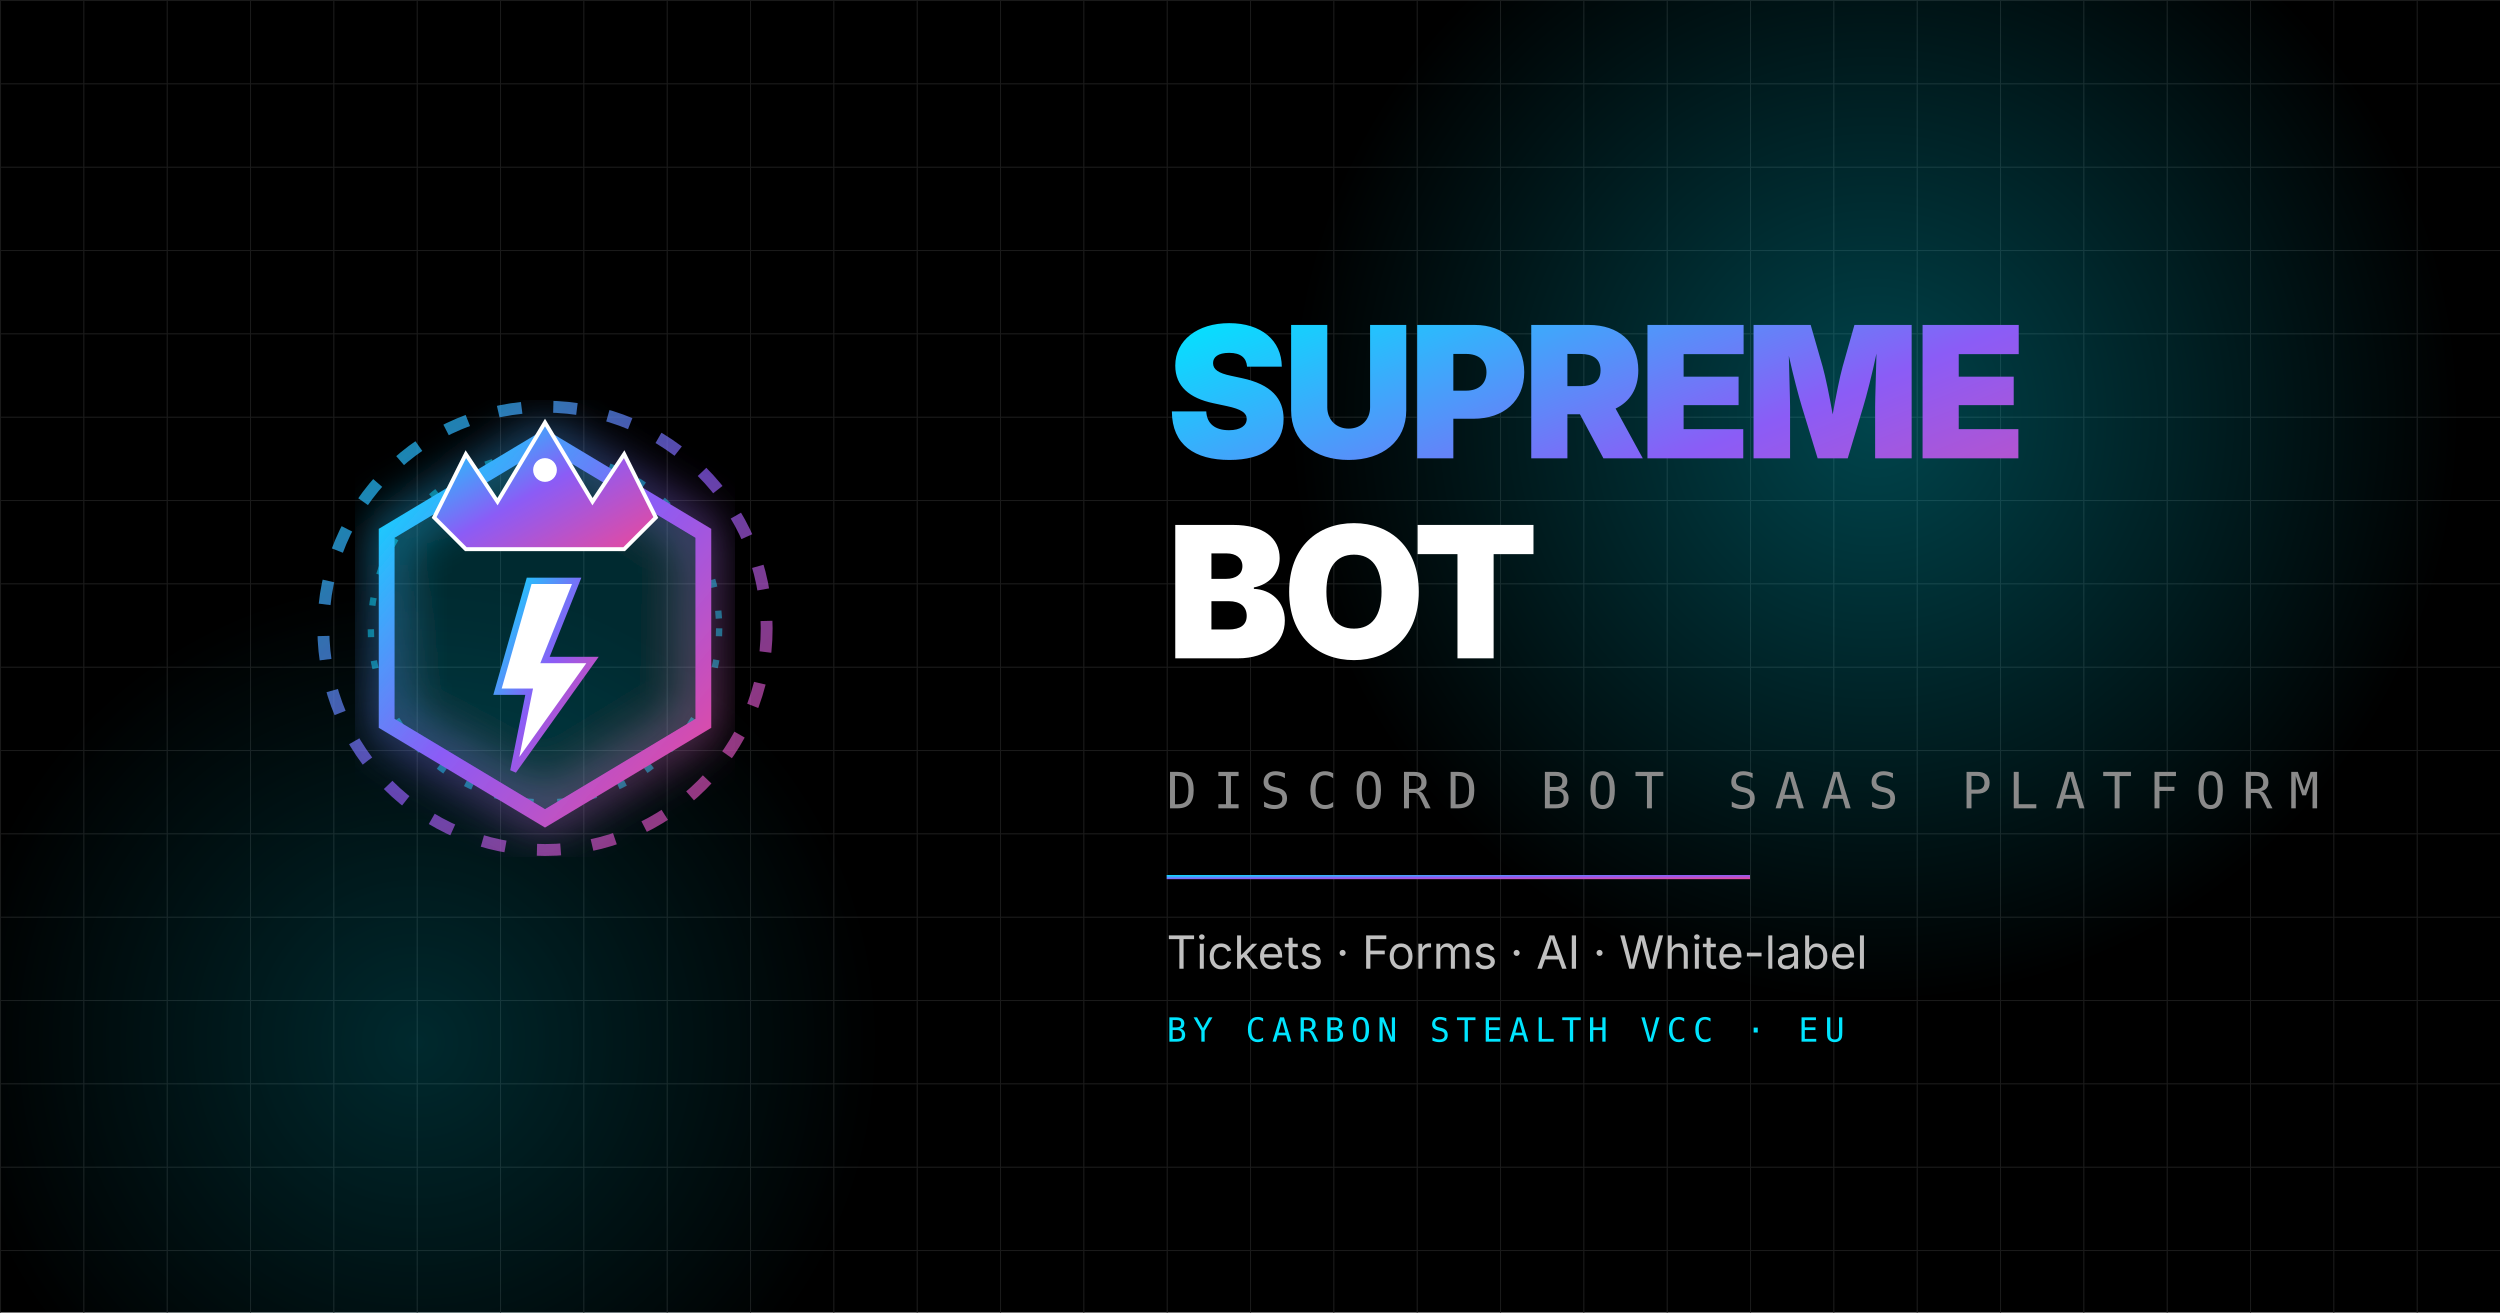
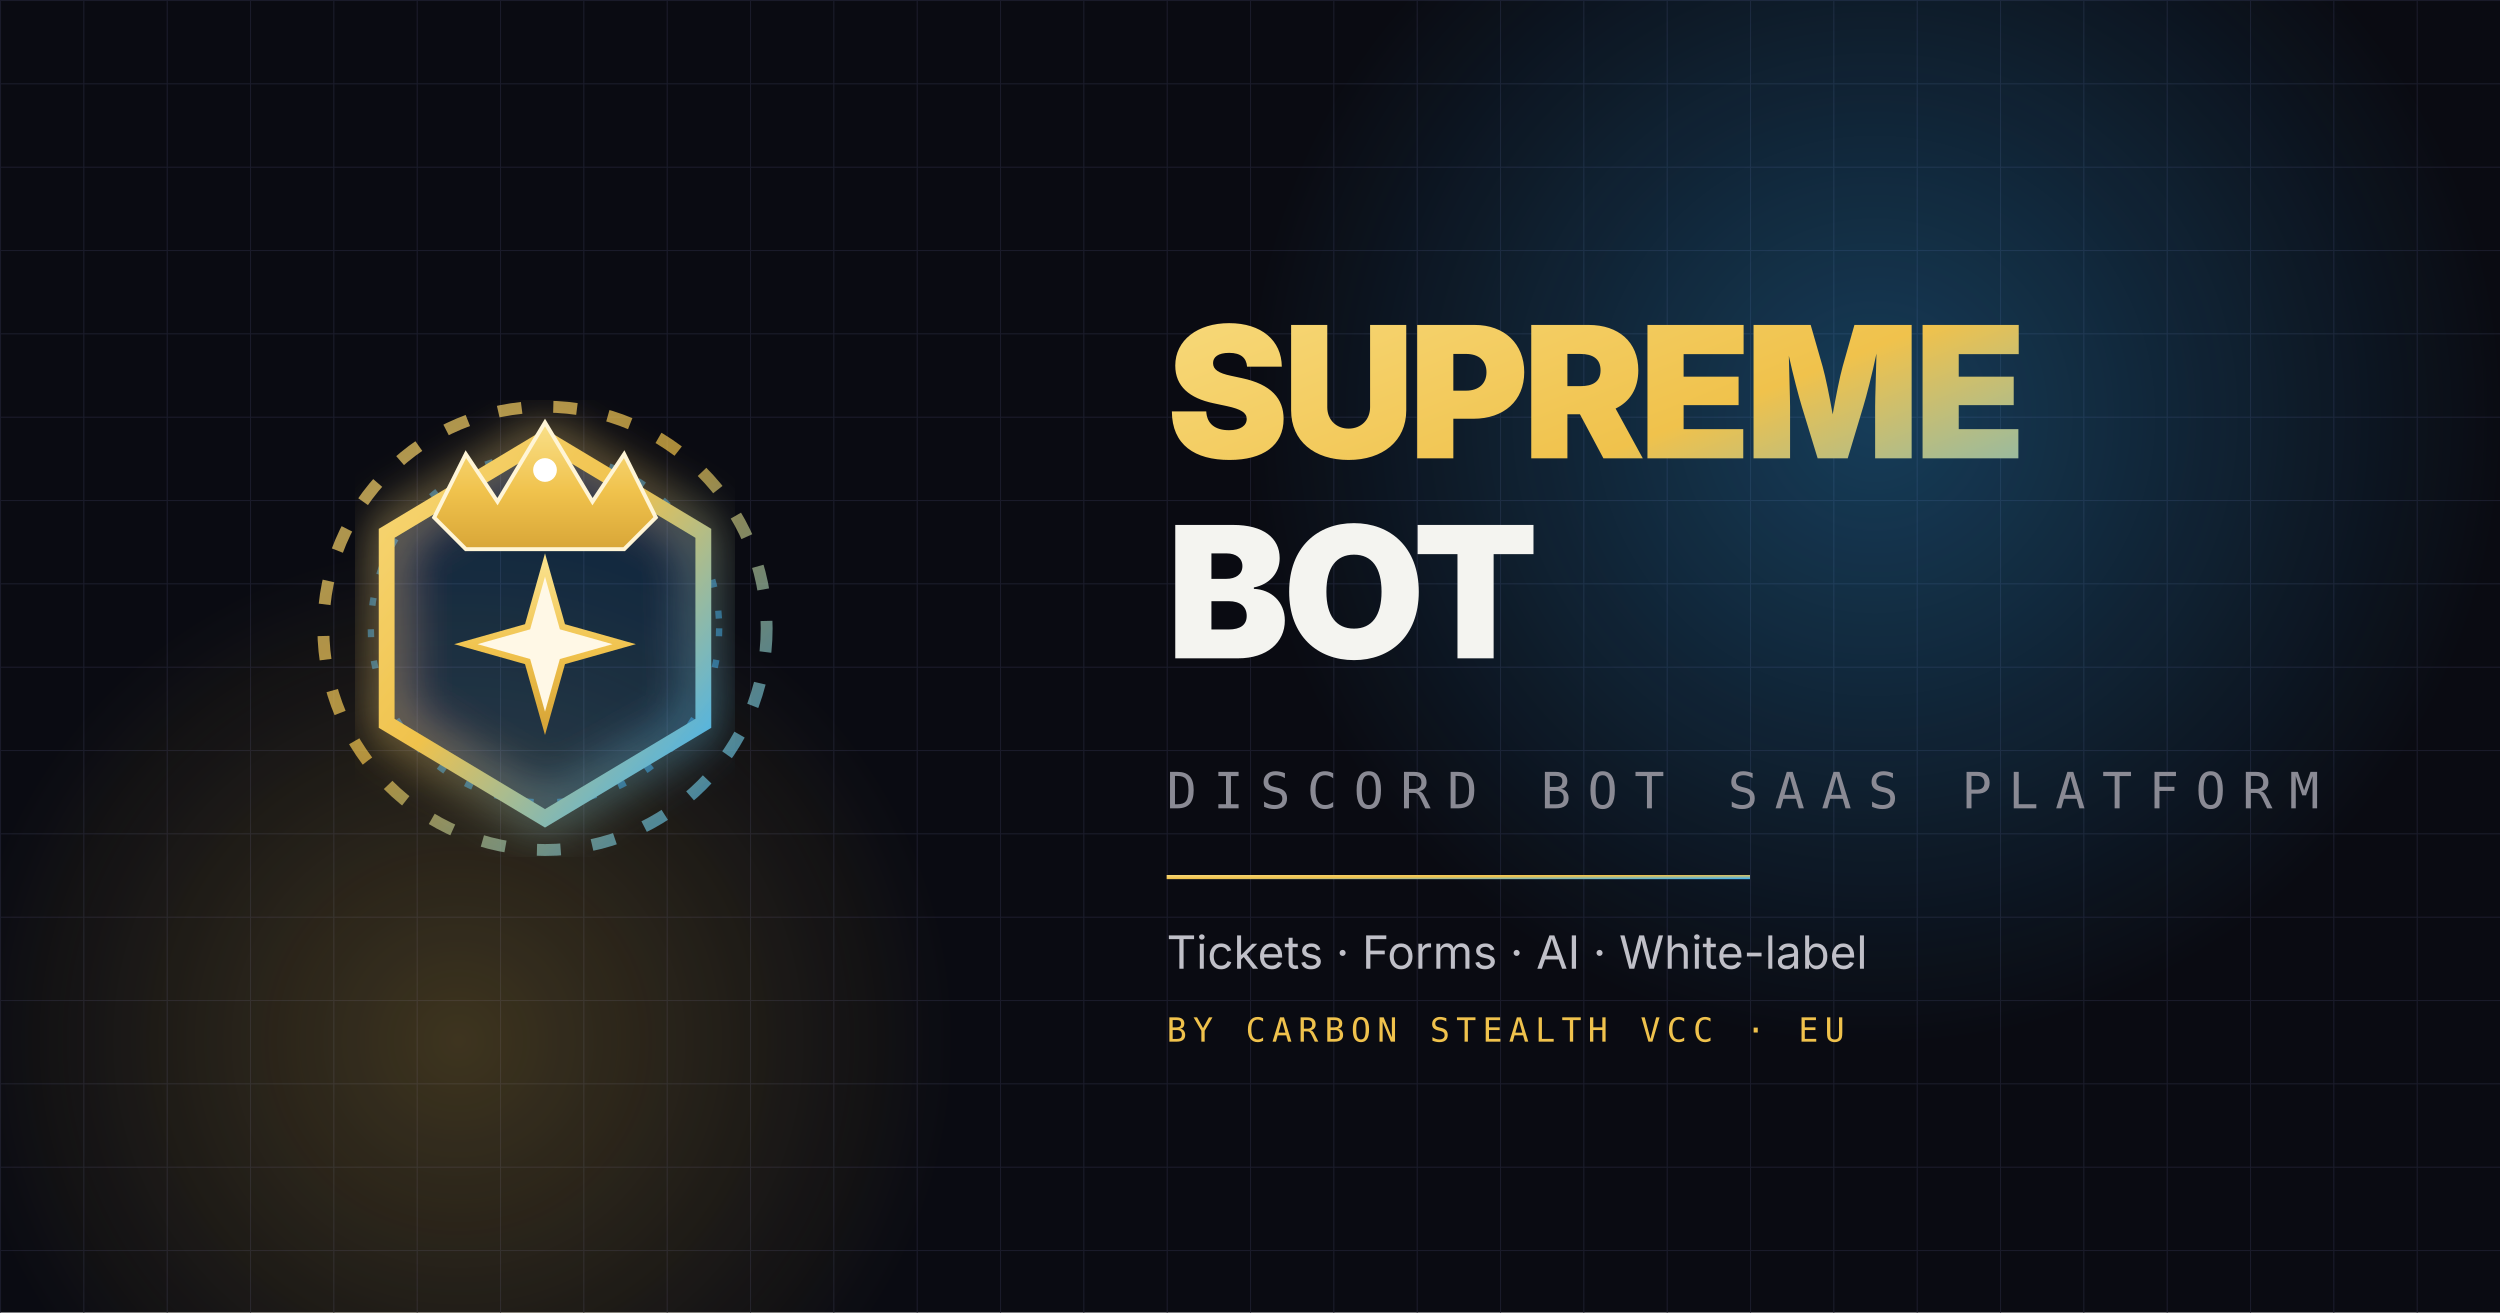
<svg xmlns="http://www.w3.org/2000/svg" viewBox="0 0 1200 630" fill="none">
  <defs>
    <linearGradient id="grad" x1="0%" y1="0%" x2="100%" y2="100%">
-       <stop offset="0%" stop-color="#00e5ff" />
-       <stop offset="50%" stop-color="#8b5cf6" />
-       <stop offset="100%" stop-color="#ec4899" />
+       <stop offset="0%" stop-color="#f7d878" />
+       <stop offset="45%" stop-color="#f0c24c" />
+       <stop offset="100%" stop-color="#33b1ff" />
    </linearGradient>
-     <radialGradient id="glow1" cx="50%" cy="50%">
-       <stop offset="0%" stop-color="#00e5ff" stop-opacity="0.3" />
-       <stop offset="100%" stop-color="#00e5ff" stop-opacity="0" />
+     <linearGradient id="gold" x1="0%" y1="0%" x2="0%" y2="100%">
+       <stop offset="0%" stop-color="#f9e08a" />
+       <stop offset="55%" stop-color="#f0c24c" />
+       <stop offset="100%" stop-color="#d8a638" />
+     </linearGradient>
+     <radialGradient id="glowGold" cx="50%" cy="50%">
+       <stop offset="0%" stop-color="#f0c24c" stop-opacity="0.28" />
+       <stop offset="100%" stop-color="#f0c24c" stop-opacity="0" />
+     </radialGradient>
+     <radialGradient id="glowBlue" cx="50%" cy="50%">
+       <stop offset="0%" stop-color="#33b1ff" stop-opacity="0.30" />
+       <stop offset="100%" stop-color="#33b1ff" stop-opacity="0" />
    </radialGradient>
    <filter id="blur">
      <feGaussianBlur stdDeviation="3" />
      <feMerge>
        <feMergeNode />
        <feMergeNode in="SourceGraphic" />
      </feMerge>
    </filter>
    <pattern id="grid" width="40" height="40" patternUnits="userSpaceOnUse">
-       <path d="M 40 0 L 0 0 0 40" fill="none" stroke="#1a1a1a" stroke-width="1" />
+       <path d="M 40 0 L 0 0 0 40" fill="none" stroke="#1a1b2a" stroke-width="1" />
    </pattern>
  </defs>
-   <rect width="1200" height="630" fill="#000" />
+   <rect width="1200" height="630" fill="#0a0b12" />
  <rect width="1200" height="630" fill="url(#grid)" />
-   <circle cx="900" cy="200" r="280" fill="url(#glow1)" />
-   <circle cx="200" cy="500" r="220" fill="url(#glow1)" opacity="0.6" />
+   <circle cx="900" cy="200" r="300" fill="url(#glowBlue)" />
+   <circle cx="220" cy="500" r="240" fill="url(#glowGold)" opacity="0.8" />
  <g transform="translate(140, 180) scale(3.8)">
    <circle cx="32" cy="32" r="28" stroke="url(#grad)" stroke-width="1.5" stroke-dasharray="3 4" opacity="0.7" />
-     <circle cx="32" cy="32" r="22" stroke="#00e5ff" stroke-width="0.8" stroke-dasharray="1 3" opacity="0.5" />
-     <polygon points="32,8 52,20 52,44 32,56 12,44 12,20" stroke="url(#grad)" stroke-width="2" fill="#00e5ff" fill-opacity="0.1" filter="url(#blur)" />
-     <path d="M 18 18 L 22 10 L 26 16 L 32 6 L 38 16 L 42 10 L 46 18 L 42 22 L 22 22 Z" fill="url(#grad)" stroke="#fff" stroke-width="0.5" />
+     <circle cx="32" cy="32" r="22" stroke="#33b1ff" stroke-width="0.8" stroke-dasharray="1 3" opacity="0.5" />
+     <polygon points="32,8 52,20 52,44 32,56 12,44 12,20" stroke="url(#grad)" stroke-width="2" fill="#33b1ff" fill-opacity="0.1" filter="url(#blur)" />
+     <path d="M 18 18 L 22 10 L 26 16 L 32 6 L 38 16 L 42 10 L 46 18 L 42 22 L 22 22 Z" fill="url(#gold)" stroke="#fff5d6" stroke-width="0.5" />
    <circle cx="32" cy="12" r="1.5" fill="#fff" />
-     <path d="M 30 26 L 36 26 L 32 36 L 38 36 L 28 50 L 30 40 L 26 40 Z" fill="#fff" stroke="url(#grad)" stroke-width="0.8" />
+     <path d="M 32 24 L 34.2 31.8 L 42 34 L 34.2 36.2 L 32 44 L 29.8 36.2 L 22 34 L 29.8 31.8 Z" fill="#fff8e6" stroke="url(#gold)" stroke-width="0.8" />
  </g>
  <g transform="translate(560, 220)">
    <text font-family="system-ui, -apple-system, sans-serif" font-weight="900" font-size="88" letter-spacing="-3">
      <tspan x="0" y="0" fill="url(#grad)">SUPREME</tspan>
-       <tspan x="0" y="96" fill="#fff">BOT</tspan>
+       <tspan x="0" y="96" fill="#f4f4f0">BOT</tspan>
    </text>
-     <text x="0" y="168" font-family="ui-monospace, monospace" font-size="24" fill="#8a8a8a" letter-spacing="8">
+     <text x="0" y="168" font-family="ui-monospace, monospace" font-size="24" fill="#8a8a94" letter-spacing="8">
      DISCORD BOT SAAS PLATFORM
    </text>
    <rect x="0" y="200" width="280" height="2" fill="url(#grad)" />
-     <text x="0" y="245" font-family="system-ui, -apple-system, sans-serif" font-size="22" fill="#c0c0c0">
+     <text x="0" y="245" font-family="system-ui, -apple-system, sans-serif" font-size="22" fill="#c0c0c8">
      Tickets · Forms · AI · White-label
    </text>
-     <text x="0" y="280" font-family="ui-monospace, monospace" font-size="16" fill="#00e5ff" letter-spacing="3">
+     <text x="0" y="280" font-family="ui-monospace, monospace" font-size="16" fill="#f0c24c" letter-spacing="3">
      BY CARBON STEALTH VCC · EU
    </text>
  </g>
</svg>
